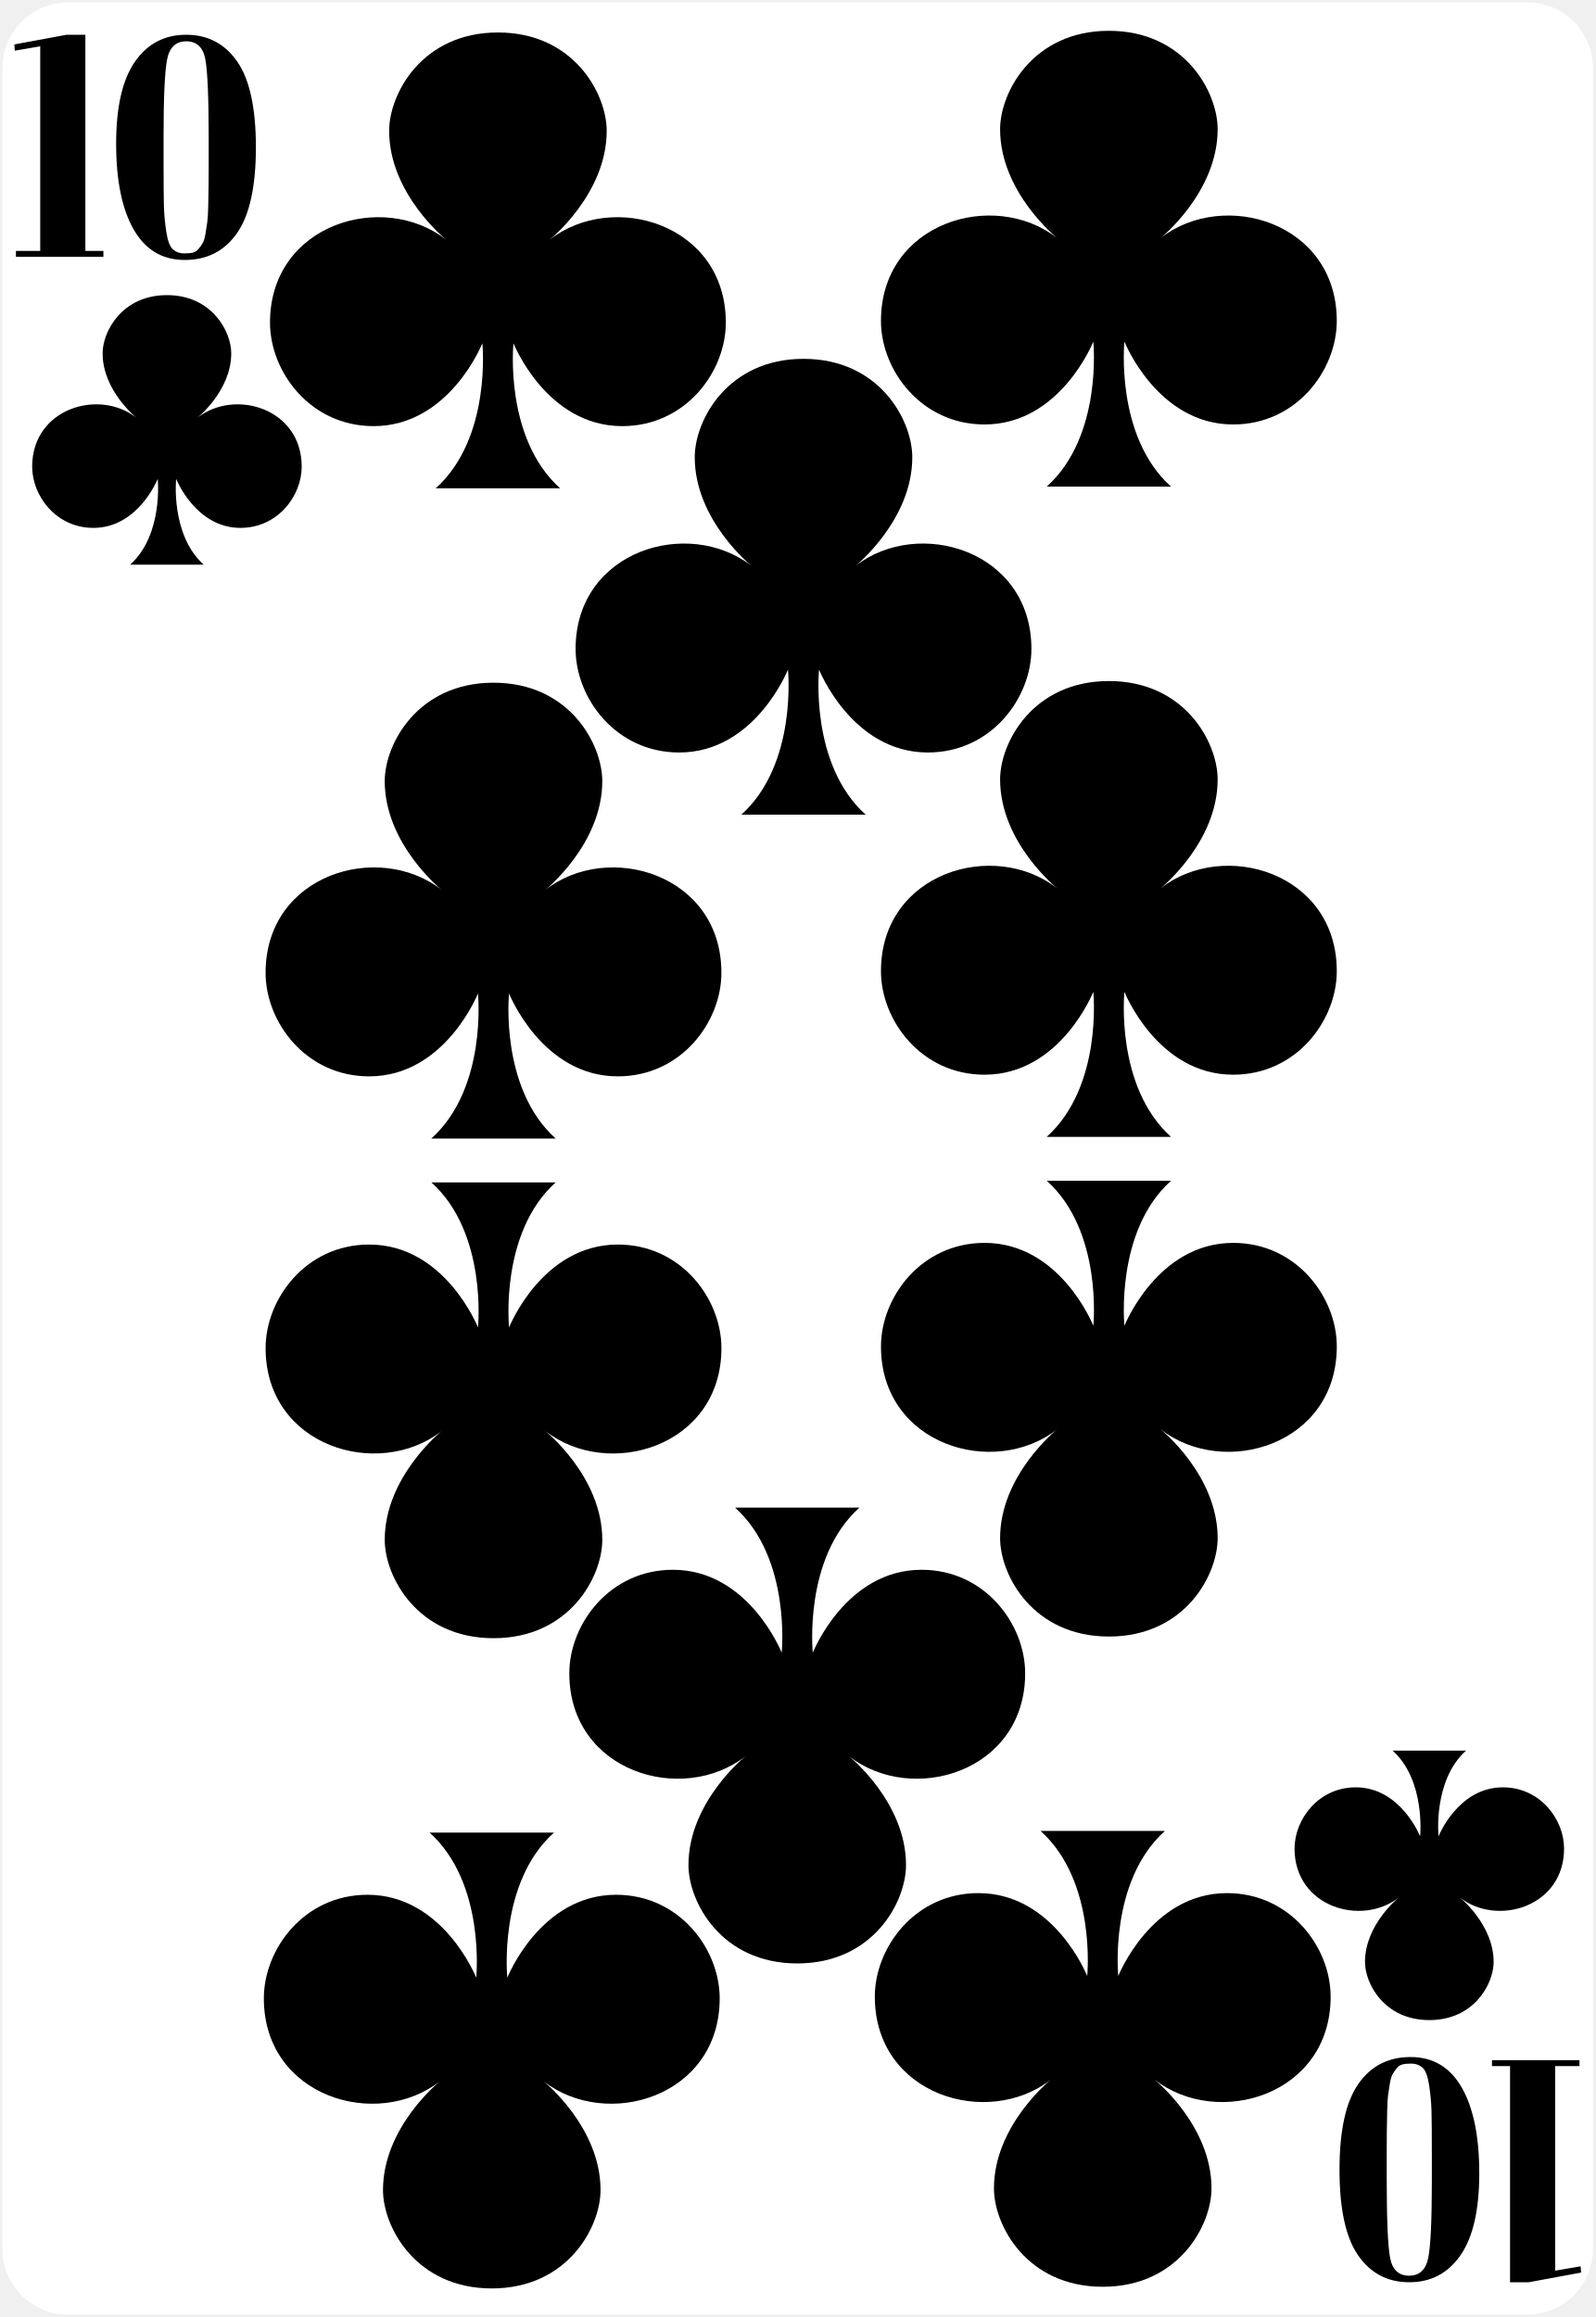
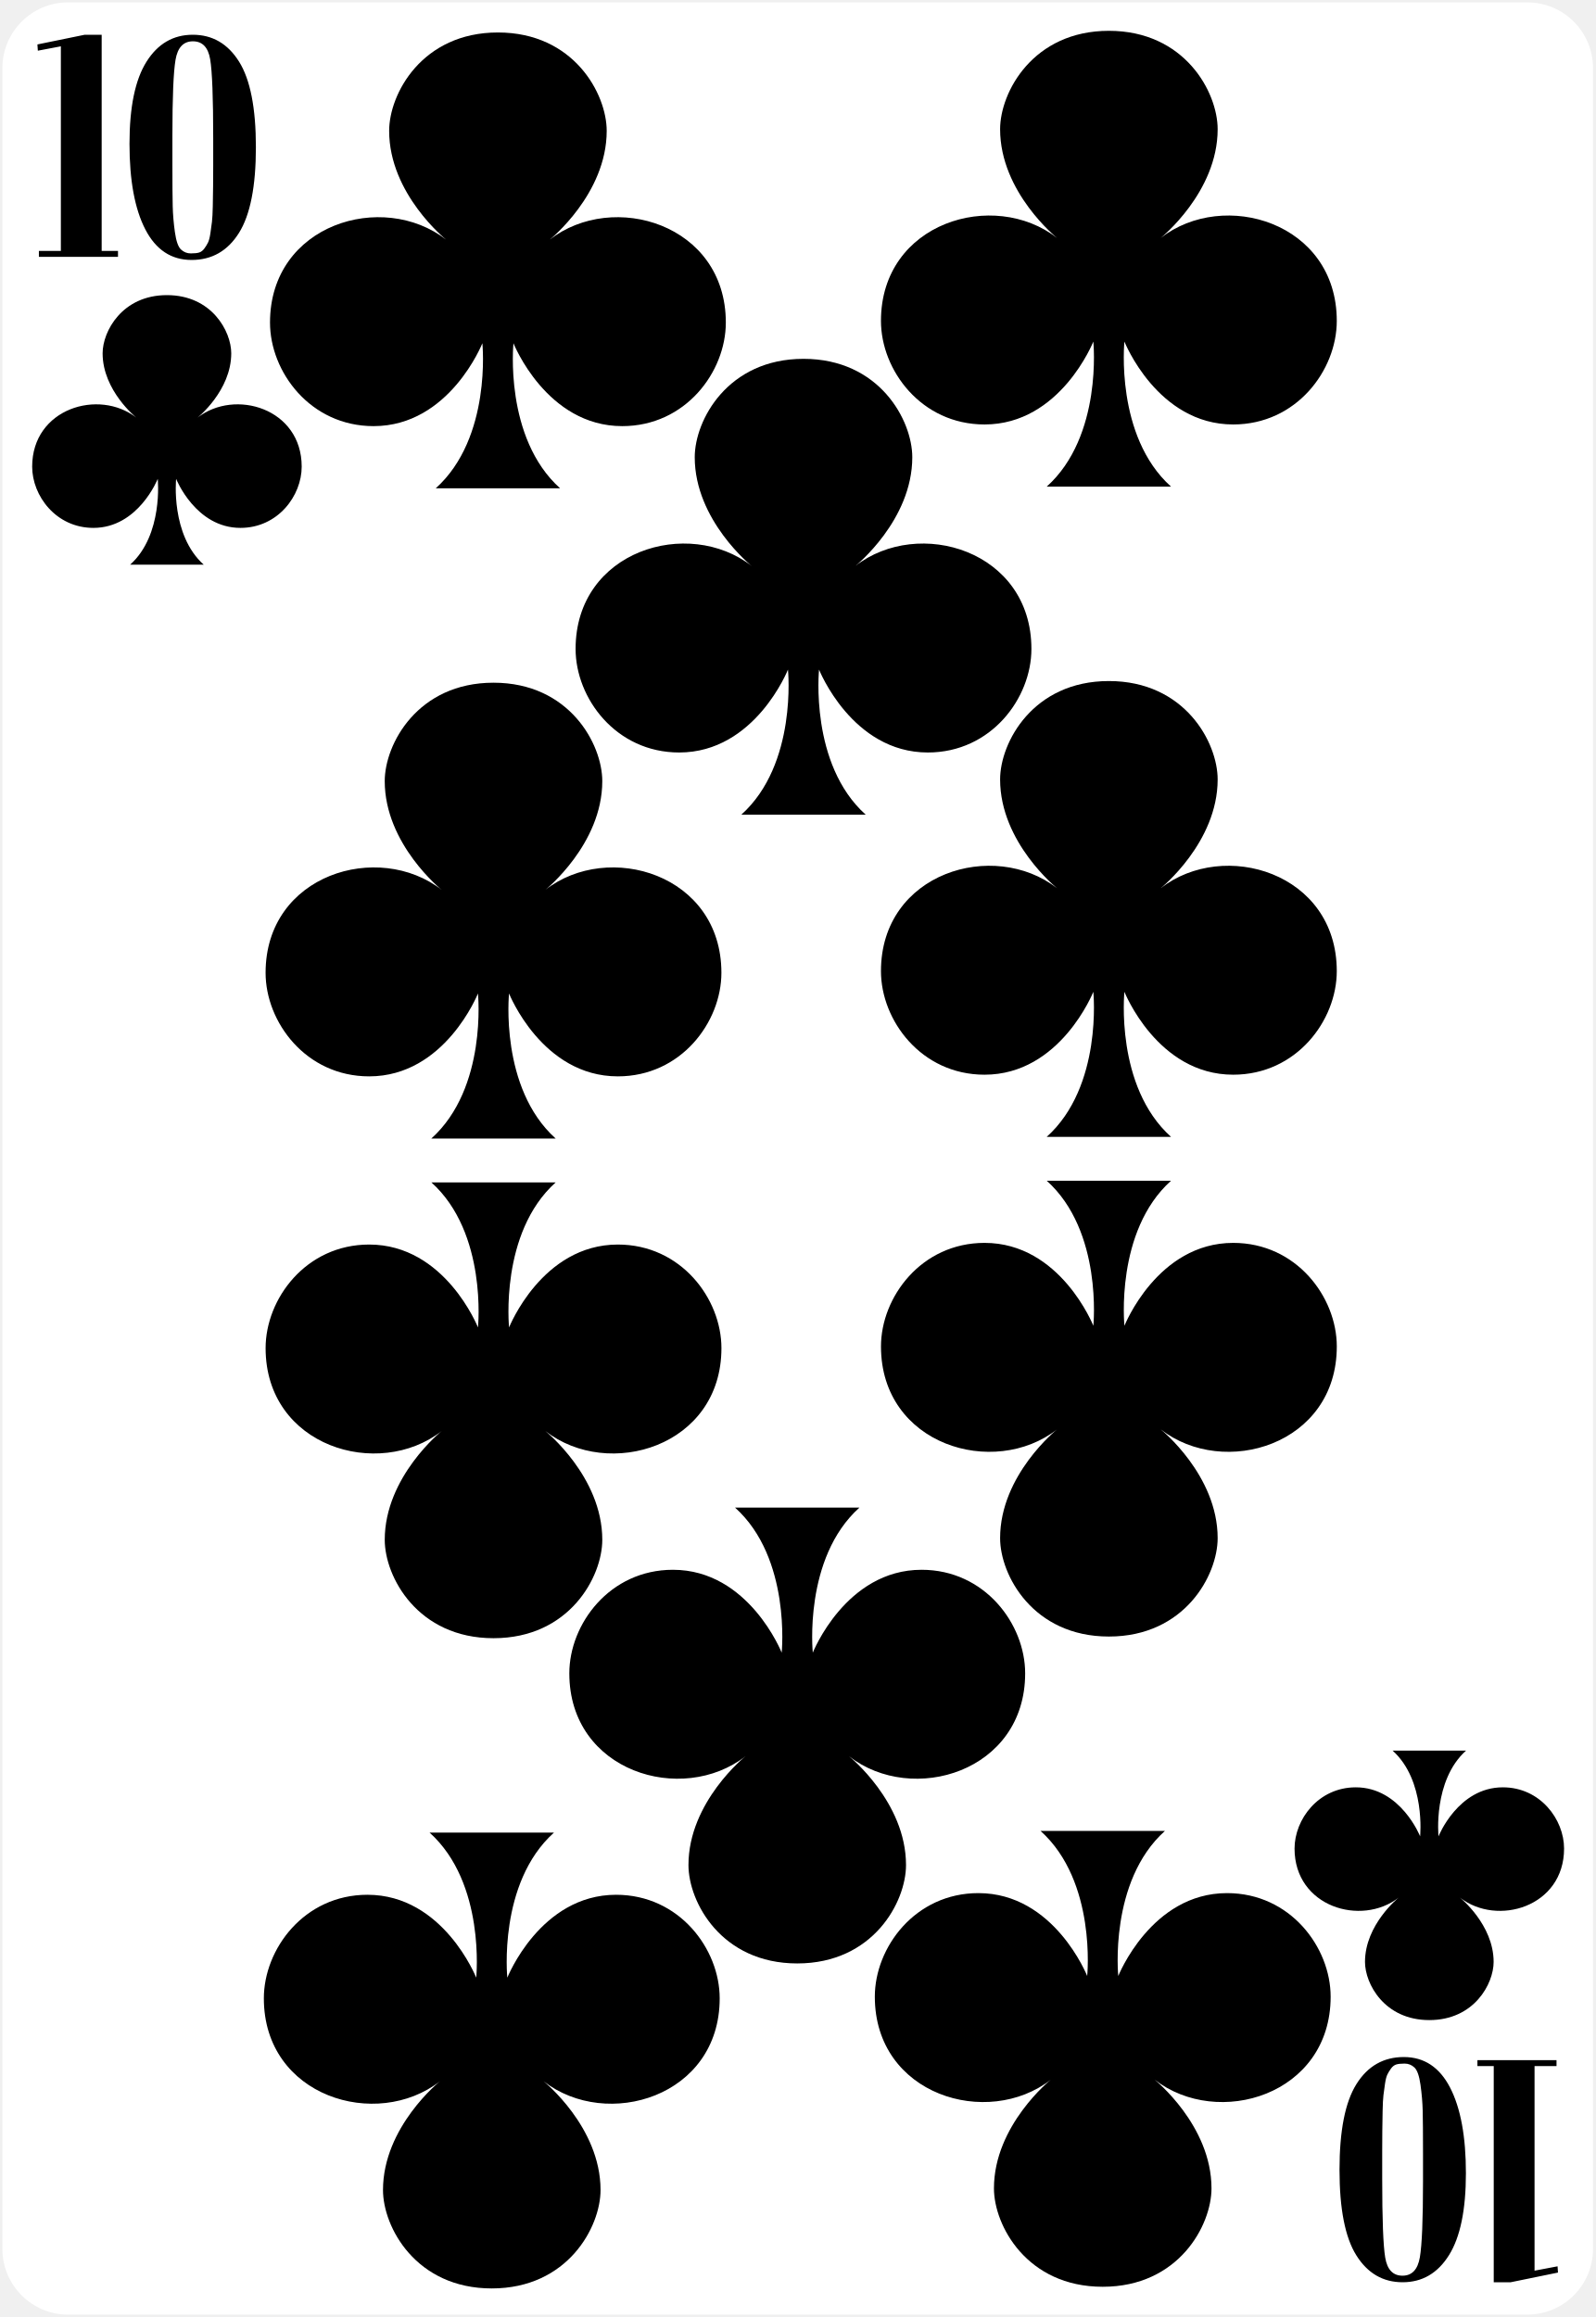
<svg xmlns="http://www.w3.org/2000/svg" xmlns:xlink="http://www.w3.org/1999/xlink" width="167.087pt" height="242.667pt" viewBox="0 0 167.087 242.667" xml:space="preserve" id="svg2" version="1.1">
  <defs id="defs41">
    <radialGradient xlink:href="#linearGradient2984" id="radialGradient3760" cx="48.231" cy="18.138" fx="48.231" fy="18.138" r="9.5" gradientUnits="userSpaceOnUse" gradientTransform="matrix(-1.560526,0.01828294,-0.02684055,-2.290953,123.9838,58.80911)" />
    <linearGradient id="linearGradient2984">
      <stop style="stop-color:#000000;stop-opacity:1;" offset="0" id="stop2986" />
      <stop style="stop-color:#000000;stop-opacity:0.656;" offset="1" id="stop2988" />
    </linearGradient>
    <radialGradient xlink:href="#linearGradient3784" id="radialGradient3792" cx="171.487" cy="511.223" fx="171.487" fy="511.223" r="81.903" gradientTransform="matrix(1.152989,-0.6739155,0.3948202,0.6754904,-233.6326,270.4008)" gradientUnits="userSpaceOnUse" />
    <linearGradient id="linearGradient3784">
      <stop style="stop-color:#ffffff;stop-opacity:0.534;" offset="0" id="stop3786" />
      <stop style="stop-color:#000000;stop-opacity:0;" offset="1" id="stop3788" />
    </linearGradient>
    <radialGradient r="81.903" fy="511.223" fx="171.487" cy="511.223" cx="171.487" gradientTransform="matrix(1.152989,-0.6739155,0.3948202,0.6754904,-233.6326,270.4008)" gradientUnits="userSpaceOnUse" id="radialGradient3855" xlink:href="#linearGradient3784-4" />
    <linearGradient id="linearGradient3784-4">
      <stop style="stop-color:#ffffff;stop-opacity:0.519;" offset="0" id="stop3786-8" />
      <stop style="stop-color:#000000;stop-opacity:0;" offset="1" id="stop3788-6" />
    </linearGradient>
    <radialGradient r="81.903" fy="461.841" fx="181.694" cy="461.841" cx="181.694" gradientTransform="matrix(1.152989,-0.6739155,0.3948202,0.6754904,-233.6326,270.4008)" gradientUnits="userSpaceOnUse" id="radialGradient3916" xlink:href="#linearGradient3784-3" />
    <linearGradient id="linearGradient3784-3">
      <stop style="stop-color:#ffffff;stop-opacity:0.702;" offset="0" id="stop3786-86" />
      <stop style="stop-color:#000000;stop-opacity:0;" offset="1" id="stop3788-2" />
    </linearGradient>
  </defs>
  <g id="Layer_x0020_1" style="fill-rule:nonzero;clip-rule:nonzero;stroke:#000000;stroke-miterlimit:4;">
    <path style="fill:#FFFFFF;stroke-width:0.5;stroke:none" d="M166.837,235.548c0,3.777-3.087,6.869-6.871,6.869H7.111c-3.775,0-6.861-3.092-6.861-6.869V7.12C0.25,3.343,3.336,0.25,7.111,0.25h152.855    c3.784,0,6.871,3.093,6.871,6.87v228.428z" id="path5" />
    <g style="stroke:none;" id="g7">
      <g id="g9">
				
			</g>
    </g>
    <g id="g15">
			
		</g>
    <g id="g19">
			
		</g>
    <g style="stroke:none;" id="g23">
      <g id="g25">
				
			</g>
    </g>
    <g style="stroke:none;" id="g31">
      <g id="g33">
				
			</g>
    </g>
  </g>
  <g transform="matrix(1.485651,0,0,1.485651,-54.02466,10.01807)" id="layer1-1-4">
    <path id="cl-9" d="m 50.291,22.698 c 0,0 2.375,-1.9 2.375,-4.534 0,-1.542 -1.369,-4.102 -4.534,-4.102 -3.165,0 -4.534,2.561 -4.534,4.102 0,2.634 2.375,4.534 2.375,4.534 -2.638,-2.055 -7.341,-0.652 -7.341,3.455 0,2.056 1.68,4.318 4.318,4.318 3.165,0 4.534,-3.455 4.534,-3.455 0,0 0.402,3.938 -1.943,6.046 h 5.182 c -2.345,-2.107 -1.943,-6.046 -1.943,-6.046 0,0 1.369,3.455 4.534,3.455 2.639,0 4.318,-2.263 4.318,-4.318 0,-4.107 -4.703,-5.51 -7.341,-3.455 z" style="fill:#000000" />
  </g>
  <g transform="matrix(-1.485651,0,0,-1.485651,221.1992,232.4618)" id="layer1-1-4-1">
    <path id="cl-9-7" d="m 50.291,22.698 c 0,0 2.375,-1.9 2.375,-4.534 0,-1.542 -1.369,-4.102 -4.534,-4.102 -3.165,0 -4.534,2.561 -4.534,4.102 0,2.634 2.375,4.534 2.375,4.534 -2.638,-2.055 -7.341,-0.652 -7.341,3.455 0,2.056 1.68,4.318 4.318,4.318 3.165,0 4.534,-3.455 4.534,-3.455 0,0 0.402,3.938 -1.943,6.046 h 5.182 c -2.345,-2.107 -1.943,-6.046 -1.943,-6.046 0,0 1.369,3.455 4.534,3.455 2.639,0 4.318,-2.263 4.318,-4.318 0,-4.107 -4.703,-5.51 -7.341,-3.455 z" style="fill:#000000" />
  </g>
  <path style="fill:#000000" d="m 57.573,25.1 c 0,0 5.967,-4.774 5.967,-11.392 0,-3.874 -3.44,-10.307 -11.392,-10.307 -7.952,0 -11.392,6.435 -11.392,10.307 0,6.618 5.967,11.392 5.967,11.392 -6.628,-5.163 -18.445,-1.638 -18.445,8.681 0,5.166 4.221,10.849 10.849,10.849 7.952,0 11.392,-8.681 11.392,-8.681 0,0 1.01,9.895 -4.882,15.191 h 13.02 c -5.892,-5.294 -4.882,-15.191 -4.882,-15.191 0,0 3.44,8.681 11.392,8.681 6.631,0 10.849,-5.686 10.849,-10.849 0,-10.319 -11.817,-13.844 -18.445,-8.681 z" id="cl-9-8" />
  <path style="fill:#000000" d="m 57.11,93.201 c 0,0 5.967,-4.774 5.967,-11.392 0,-3.874 -3.44,-10.307 -11.392,-10.307 -7.952,0 -11.392,6.435 -11.392,10.307 0,6.618 5.967,11.392 5.967,11.392 -6.628,-5.163 -18.445,-1.638 -18.445,8.681 0,5.166 4.221,10.849 10.849,10.849 7.952,0 11.392,-8.681 11.392,-8.681 0,0 1.01,9.895 -4.882,15.191 h 13.02 c -5.892,-5.294 -4.882,-15.191 -4.882,-15.191 0,0 3.44,8.681 11.392,8.681 6.631,0 10.849,-5.686 10.849,-10.849 0,-10.319 -11.817,-13.844 -18.445,-8.681 z" id="cl-9-8-0" />
  <path style="fill:#000000" d="m 121.558,24.926 c 0,0 5.967,-4.774 5.967,-11.392 0,-3.874 -3.44,-10.307 -11.392,-10.307 -7.952,0 -11.392,6.435 -11.392,10.307 0,6.618 5.967,11.392 5.967,11.392 -6.628,-5.163 -18.445,-1.638 -18.445,8.681 0,5.166 4.221,10.849 10.849,10.849 7.952,0 11.392,-8.681 11.392,-8.681 0,0 1.01,9.895 -4.882,15.191 h 13.02 c -5.892,-5.294 -4.882,-15.191 -4.882,-15.191 0,0 3.44,8.681 11.392,8.681 6.631,0 10.849,-5.686 10.849,-10.849 0,-10.319 -11.817,-13.844 -18.445,-8.681 z" id="cl-9-8-9" />
  <path style="fill:#000000" d="m 121.558,93.027 c 0,0 5.967,-4.774 5.967,-11.392 0,-3.874 -3.44,-10.307 -11.392,-10.307 -7.952,0 -11.392,6.435 -11.392,10.307 0,6.618 5.967,11.392 5.967,11.392 -6.628,-5.163 -18.445,-1.638 -18.445,8.681 0,5.166 4.221,10.849 10.849,10.849 7.952,0 11.392,-8.681 11.392,-8.681 0,0 1.01,9.895 -4.882,15.191 h 13.02 c -5.892,-5.294 -4.882,-15.191 -4.882,-15.191 0,0 3.44,8.681 11.392,8.681 6.631,0 10.849,-5.686 10.849,-10.849 0,-10.319 -11.817,-13.844 -18.445,-8.681 z" id="cl-9-8-0-4" />
  <path style="fill:#000000" d="m 89.577,59.281 c 0,0 5.967,-4.774 5.967,-11.392 0,-3.874 -3.44,-10.307 -11.392,-10.307 -7.952,0 -11.392,6.435 -11.392,10.307 0,6.618 5.967,11.392 5.967,11.392 -6.628,-5.163 -18.445,-1.638 -18.445,8.681 0,5.166 4.221,10.849 10.849,10.849 7.952,0 11.392,-8.681 11.392,-8.681 0,0 1.01,9.895 -4.882,15.191 h 13.02 c -5.892,-5.294 -4.882,-15.191 -4.882,-15.191 0,0 3.44,8.681 11.392,8.681 6.631,0 10.849,-5.686 10.849,-10.849 0,-10.319 -11.817,-13.844 -18.445,-8.681 z" id="cl-9-8-8" />
  <path style="fill:#000000" d="m 110.063,217.802 c 0,0 -5.967,4.774 -5.967,11.392 0,3.874 3.44,10.307 11.392,10.307 7.952,0 11.392,-6.435 11.392,-10.307 0,-6.618 -5.967,-11.392 -5.967,-11.392 6.628,5.163 18.445,1.638 18.445,-8.681 0,-5.166 -4.221,-10.849 -10.849,-10.849 -7.952,0 -11.392,8.681 -11.392,8.681 0,0 -1.01,-9.895 4.882,-15.191 h -13.02 c 5.892,5.294 4.882,15.191 4.882,15.191 0,0 -3.44,-8.681 -11.392,-8.681 -6.631,0 -10.849,5.686 -10.849,10.849 0,10.319 11.817,13.844 18.445,8.681 z" id="cl-9-8-4" />
  <path style="fill:#000000" d="m 110.708,149.701 c 0,0 -5.967,4.774 -5.967,11.392 0,3.874 3.44,10.307 11.392,10.307 7.952,0 11.392,-6.435 11.392,-10.307 0,-6.618 -5.967,-11.392 -5.967,-11.392 6.628,5.163 18.445,1.638 18.445,-8.681 0,-5.166 -4.221,-10.849 -10.849,-10.849 -7.952,0 -11.392,8.681 -11.392,8.681 0,0 -1.01,-9.895 4.882,-15.191 h -13.02 c 5.892,5.294 4.882,15.191 4.882,15.191 0,0 -3.44,-8.681 -11.392,-8.681 -6.631,0 -10.849,5.686 -10.849,10.849 0,10.319 11.817,13.844 18.445,8.681 z" id="cl-9-8-0-2" />
  <path style="fill:#000000" d="m 46.078,217.976 c 0,0 -5.967,4.774 -5.967,11.392 0,3.874 3.44,10.307 11.392,10.307 7.952,0 11.392,-6.435 11.392,-10.307 0,-6.618 -5.967,-11.392 -5.967,-11.392 6.628,5.163 18.445,1.638 18.445,-8.681 0,-5.166 -4.221,-10.849 -10.849,-10.849 -7.952,0 -11.392,8.681 -11.392,8.681 0,0 -1.01,-9.895 4.882,-15.191 H 44.992 c 5.892,5.294 4.882,15.191 4.882,15.191 0,0 -3.44,-8.681 -11.392,-8.681 -6.631,0 -10.849,5.686 -10.849,10.849 0,10.319 11.817,13.844 18.445,8.681 z" id="cl-9-8-9-6" />
  <path style="fill:#000000" d="m 46.261,149.875 c 0,0 -5.967,4.774 -5.967,11.392 0,3.874 3.44,10.307 11.392,10.307 7.952,0 11.392,-6.435 11.392,-10.307 0,-6.618 -5.967,-11.392 -5.967,-11.392 6.628,5.163 18.445,1.638 18.445,-8.681 0,-5.166 -4.221,-10.849 -10.849,-10.849 -7.952,0 -11.392,8.681 -11.392,8.681 0,0 -1.01,-9.895 4.882,-15.191 H 45.176 c 5.892,5.294 4.882,15.191 4.882,15.191 0,0 -3.44,-8.681 -11.392,-8.681 -6.631,0 -10.849,5.686 -10.849,10.849 0,10.319 11.817,13.844 18.445,8.681 z" id="cl-9-8-0-4-9" />
  <g id="rank-index" style="fill:#000000;stroke:none">
-     <path id="rank-index-top" d="M4.214 4.851 1.548 5.309 1.5 4.654 6.977 3.64H8.94V26.278H10.83V26.9H1.67V26.278H4.214ZM19.348 27.227Q15.822 27.227 13.992 24.021Q12.163 20.815 12.163 15.057Q12.163 9.3 14.126 6.47Q16.089 3.64 19.494 3.64Q22.898 3.64 24.849 6.454Q26.8 9.267 26.8 15.417Q26.8 21.568 24.837 24.397Q22.874 27.227 19.348 27.227ZM17.131 14.207V17.118Q17.131 20.292 17.167 21.6Q17.203 22.909 17.422 24.316Q17.64 25.722 18.124 26.131Q18.609 26.54 19.263 26.54Q19.918 26.54 20.245 26.442Q20.572 26.344 20.826 26.033Q21.081 25.722 21.25 25.411Q21.42 25.101 21.529 24.446Q21.638 23.792 21.711 23.236Q21.784 22.68 21.808 21.6Q21.856 19.507 21.856 17.38V14.501Q21.856 8.089 21.505 6.208Q21.154 4.327 19.506 4.327Q17.858 4.327 17.494 6.257Q17.131 8.187 17.131 14.207Z" />
-     <path id="rank-index-bottom" d="M4.214 4.851 1.548 5.309 1.5 4.654 6.977 3.64H8.94V26.278H10.83V26.9H1.67V26.278H4.214ZM19.348 27.227Q15.822 27.227 13.992 24.021Q12.163 20.815 12.163 15.057Q12.163 9.3 14.126 6.47Q16.089 3.64 19.494 3.64Q22.898 3.64 24.849 6.454Q26.8 9.267 26.8 15.417Q26.8 21.568 24.837 24.397Q22.874 27.227 19.348 27.227ZM17.131 14.207V17.118Q17.131 20.292 17.167 21.6Q17.203 22.909 17.422 24.316Q17.64 25.722 18.124 26.131Q18.609 26.54 19.263 26.54Q19.918 26.54 20.245 26.442Q20.572 26.344 20.826 26.033Q21.081 25.722 21.25 25.411Q21.42 25.101 21.529 24.446Q21.638 23.792 21.711 23.236Q21.784 22.68 21.808 21.6Q21.856 19.507 21.856 17.38V14.501Q21.856 8.089 21.505 6.208Q21.154 4.327 19.506 4.327Q17.858 4.327 17.494 6.257Q17.131 8.187 17.131 14.207Z" transform="rotate(180,83.54346,121.3335)" />
+     <path id="rank-index-top" d="M6.374 4.851 3.963 5.309 3.919 4.654 8.872 3.64H10.648V26.278H12.357V26.9H4.073V26.278H6.374ZM20.061 27.227Q16.872 27.227 15.217 24.021Q13.562 20.815 13.562 15.057Q13.562 9.3 15.338 6.47Q17.113 3.64 20.192 3.64Q23.271 3.64 25.036 6.454Q26.8 9.267 26.8 15.417Q26.8 21.568 25.025 24.397Q23.25 27.227 20.061 27.227ZM18.055 14.207V17.118Q18.055 20.292 18.088 21.6Q18.121 22.909 18.318 24.316Q18.516 25.722 18.954 26.131Q19.392 26.54 19.984 26.54Q20.576 26.54 20.872 26.442Q21.167 26.344 21.398 26.033Q21.628 25.722 21.781 25.411Q21.935 25.101 22.033 24.446Q22.132 23.792 22.198 23.236Q22.263 22.68 22.285 21.6Q22.329 19.507 22.329 17.38V14.501Q22.329 8.089 22.011 6.208Q21.693 4.327 20.203 4.327Q18.713 4.327 18.384 6.257Q18.055 8.187 18.055 14.207Z" />
+     <path id="rank-index-bottom" d="M6.374 4.851 3.963 5.309 3.919 4.654 8.872 3.64H10.648V26.278H12.357V26.9H4.073V26.278H6.374ZM20.061 27.227Q16.872 27.227 15.217 24.021Q13.562 20.815 13.562 15.057Q13.562 9.3 15.338 6.47Q17.113 3.64 20.192 3.64Q23.271 3.64 25.036 6.454Q26.8 9.267 26.8 15.417Q26.8 21.568 25.025 24.397Q23.25 27.227 20.061 27.227ZM18.055 14.207V17.118Q18.055 20.292 18.088 21.6Q18.121 22.909 18.318 24.316Q18.516 25.722 18.954 26.131Q19.392 26.54 19.984 26.54Q20.576 26.54 20.872 26.442Q21.167 26.344 21.398 26.033Q21.628 25.722 21.781 25.411Q21.935 25.101 22.033 24.446Q22.132 23.792 22.198 23.236Q22.263 22.68 22.285 21.6Q22.329 19.507 22.329 17.38V14.501Q22.329 8.089 22.011 6.208Q21.693 4.327 20.203 4.327Q18.713 4.327 18.384 6.257Q18.055 8.187 18.055 14.207Z" transform="rotate(180,83.54346,121.3335)" />
  </g>
  <path style="fill:#000000" d="m 78.07,183.938 c 0,0 -5.967,4.774 -5.967,11.392 0,3.874 3.44,10.307 11.392,10.307 7.952,0 11.392,-6.435 11.392,-10.307 0,-6.618 -5.967,-11.392 -5.967,-11.392 6.628,5.163 18.445,1.638 18.445,-8.681 0,-5.166 -4.221,-10.849 -10.849,-10.849 -7.952,0 -11.392,8.681 -11.392,8.681 0,0 -1.01,-9.895 4.882,-15.191 H 76.984 c 5.892,5.294 4.882,15.191 4.882,15.191 0,0 -3.44,-8.681 -11.392,-8.681 -6.631,0 -10.849,5.686 -10.849,10.849 0,10.319 11.817,13.844 18.445,8.681 z" id="cl-9-8-8-8" />
</svg>
